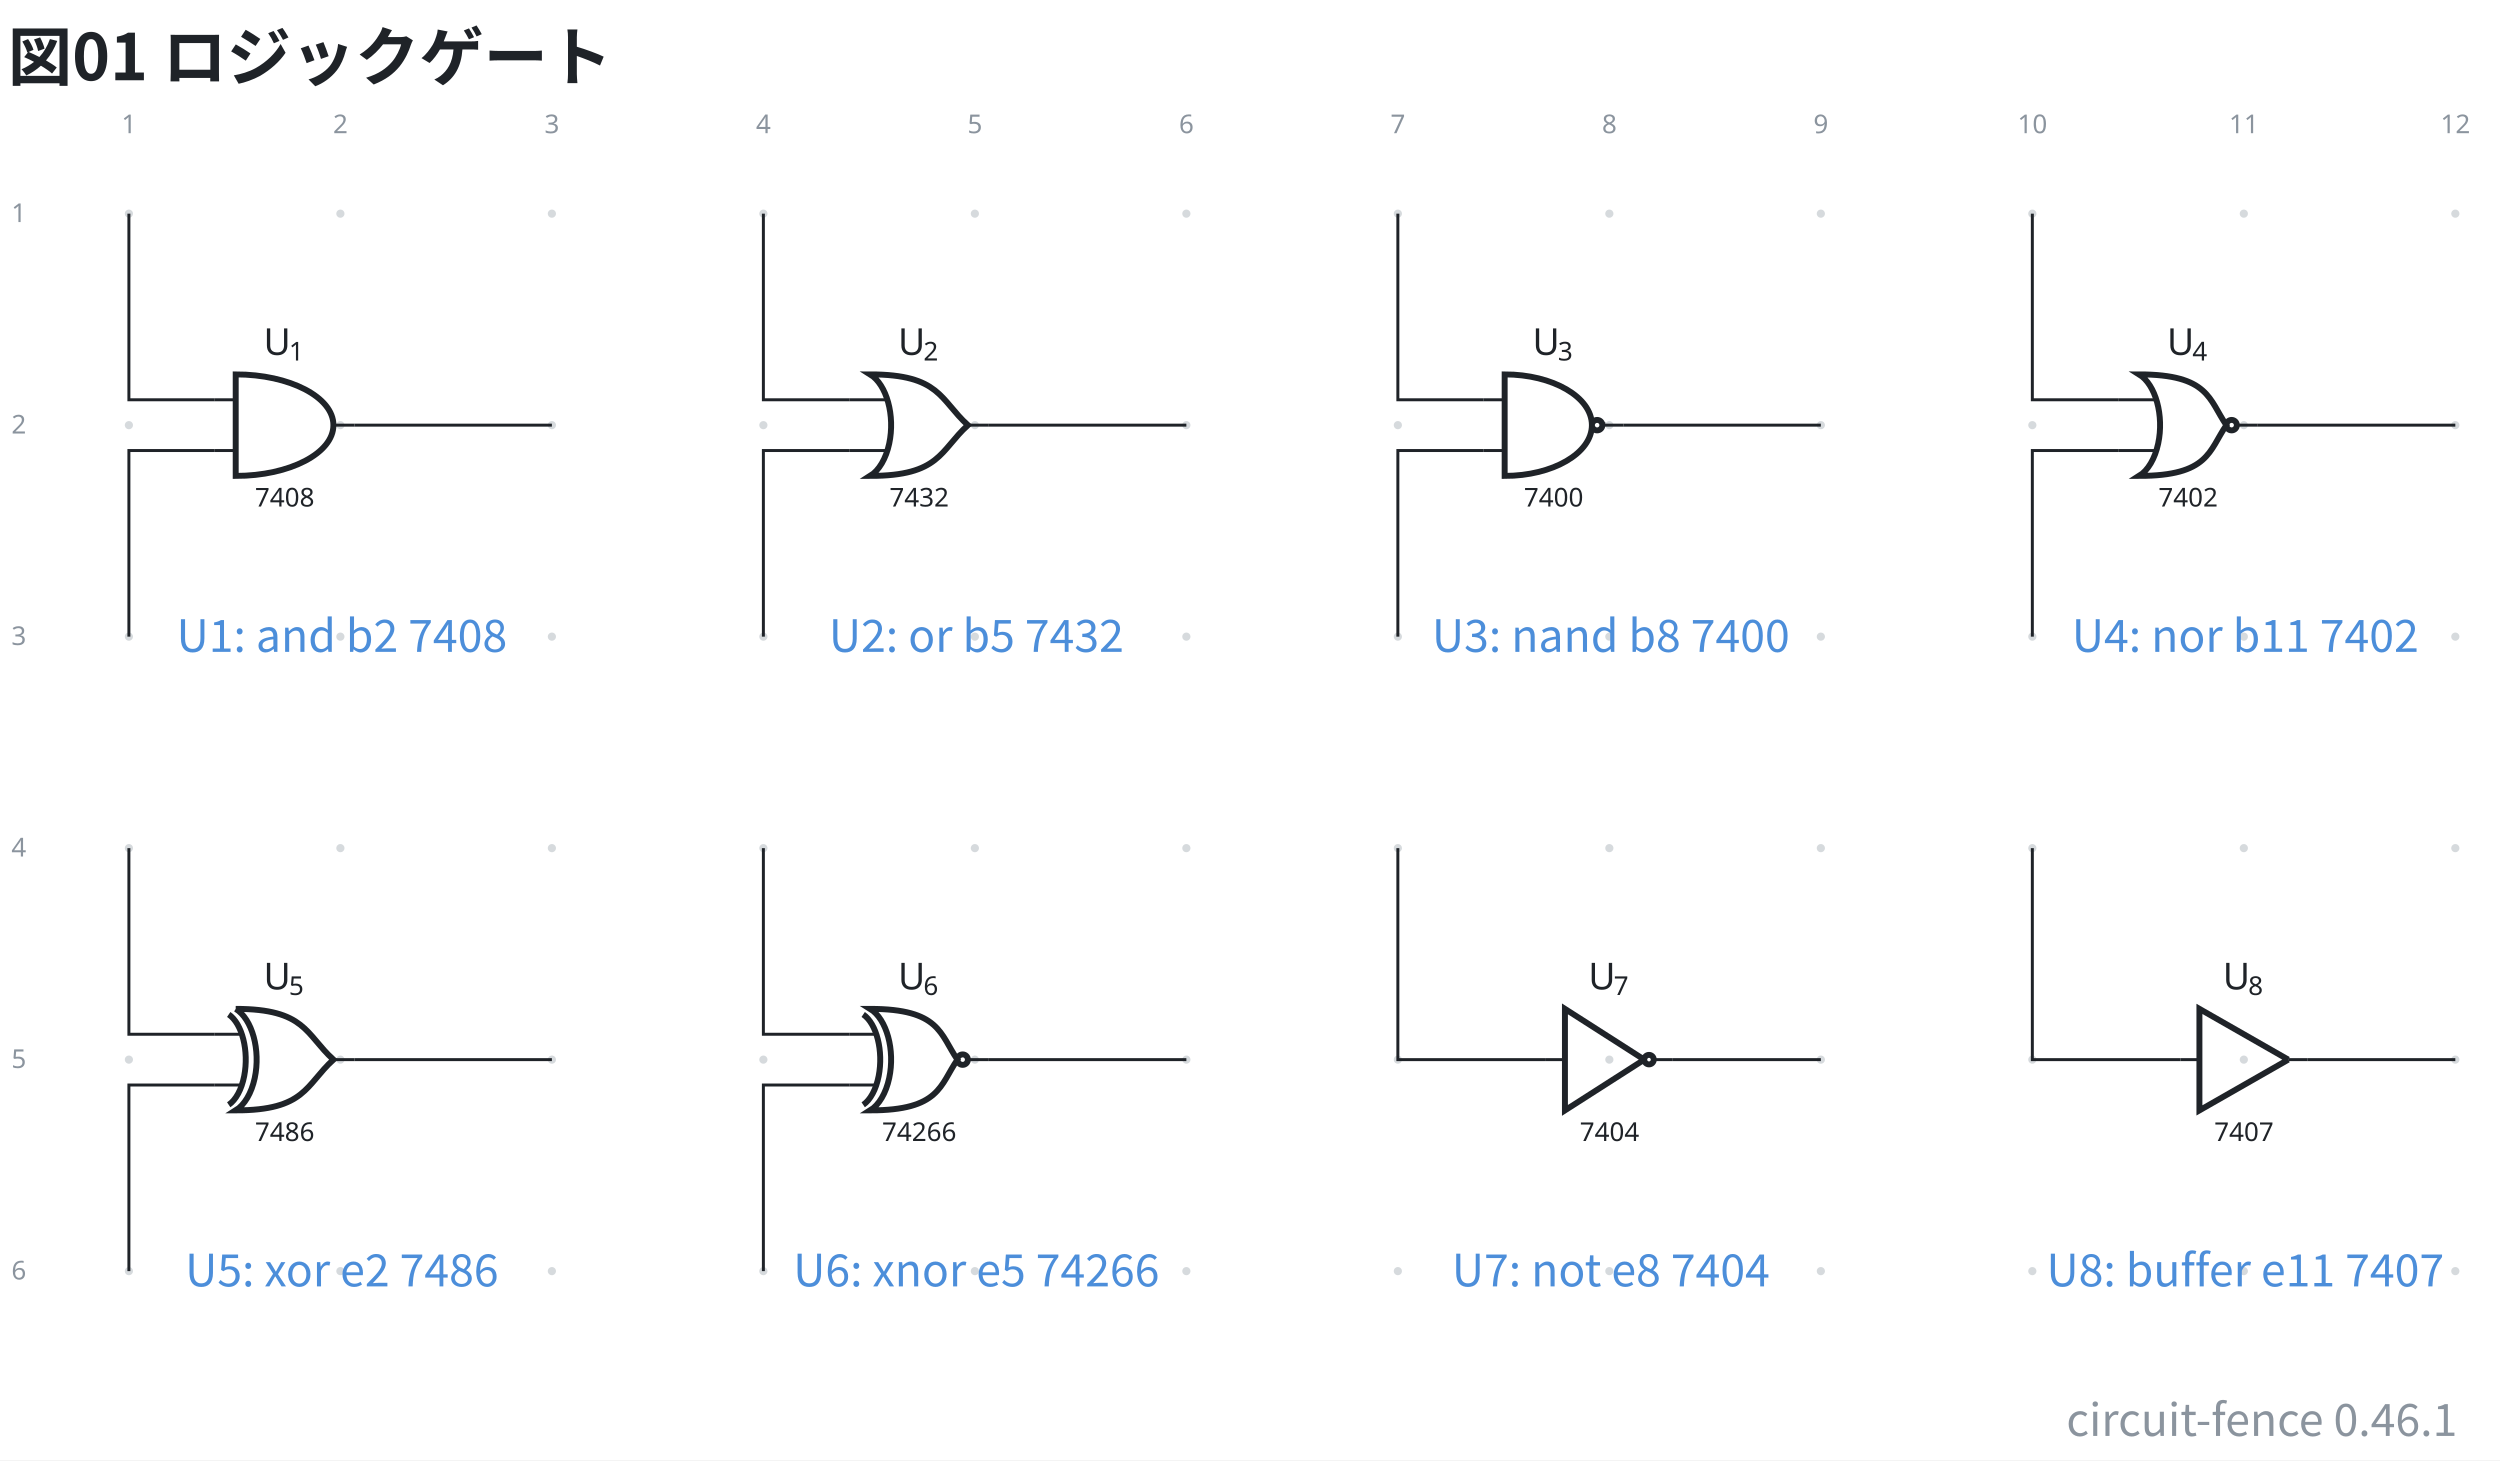
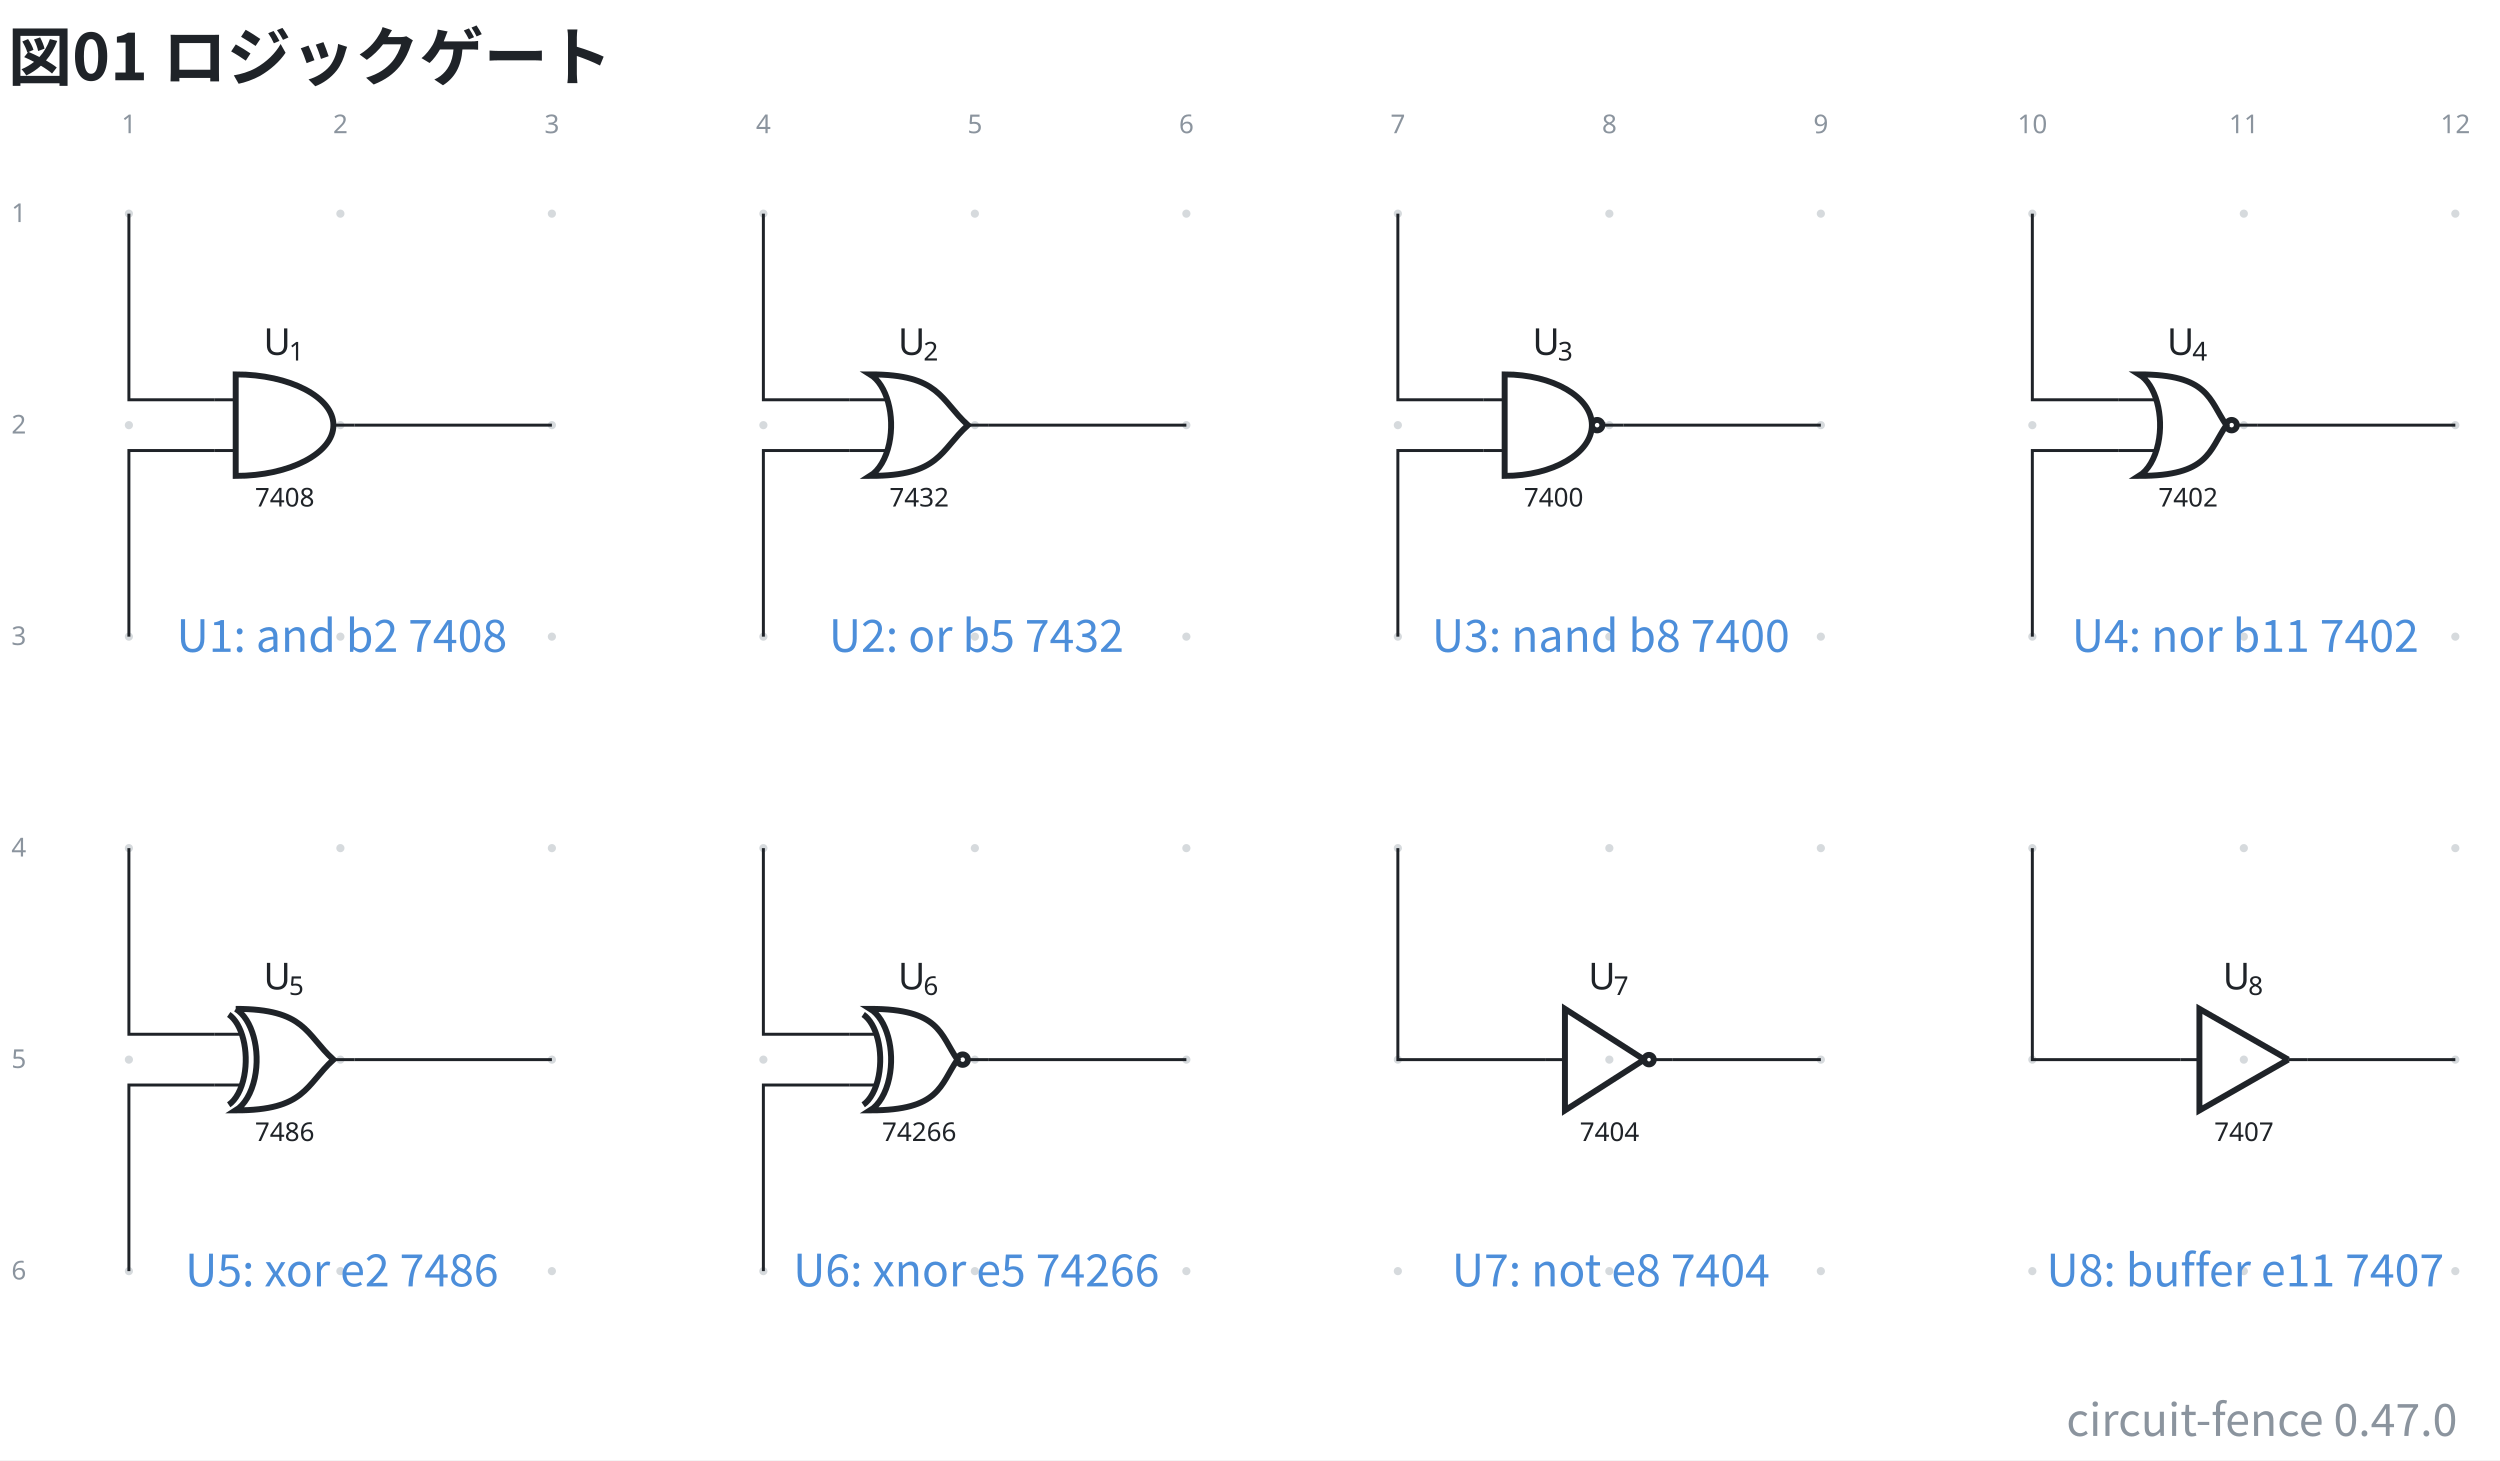
- <svg xmlns="http://www.w3.org/2000/svg" data-figure-paper="#ffffff" data-circuit-fence="0.46.1" fill="#1f2328" width="896.885" height="523.872" viewBox="-72 -72 672.663 392.904">
+ <svg xmlns="http://www.w3.org/2000/svg" data-figure-paper="#ffffff" data-circuit-fence="0.47.0" fill="#1f2328" width="896.885" height="523.872" viewBox="-72 -72 672.663 392.904">
  <rect x="-72" y="-72" width="672.663" height="392.904" fill="#ffffff" />
  <g stroke="#1f2328" stroke-miterlimit="10" stroke-width=".8">
    <path fill="#8b949e" fill-opacity=".35" stroke="none" stroke-opacity=".35" d="M-36.218-14.511a1.1 1.1 0 1 0-2.2 0 1.1 1.1 0 0 0 2.2 0M-36.218 42.394a1.1 1.1 0 1 0-2.2 0 1.1 1.1 0 0 0 2.2 0M-36.218 99.3a1.1 1.1 0 1 0-2.2 0 1.1 1.1 0 0 0 2.2 0M-36.218 156.205a1.1 1.1 0 1 0-2.2 0 1.1 1.1 0 0 0 2.2 0M-36.218 213.11a1.1 1.1 0 1 0-2.2 0 1.1 1.1 0 0 0 2.2 0M-36.218 270.016a1.1 1.1 0 1 0-2.2 0 1.1 1.1 0 0 0 2.2 0M20.688-14.511a1.1 1.1 0 1 0-2.2 0 1.1 1.1 0 0 0 2.2 0M20.688 42.394a1.1 1.1 0 1 0-2.2 0 1.1 1.1 0 0 0 2.2 0M20.688 99.3a1.1 1.1 0 1 0-2.2 0 1.1 1.1 0 0 0 2.2 0M20.688 156.205a1.1 1.1 0 1 0-2.2 0 1.1 1.1 0 0 0 2.2 0M20.688 213.11a1.1 1.1 0 1 0-2.2 0 1.1 1.1 0 0 0 2.2 0M20.688 270.016a1.1 1.1 0 1 0-2.2 0 1.1 1.1 0 0 0 2.2 0M77.593-14.511a1.1 1.1 0 1 0-2.2 0 1.1 1.1 0 0 0 2.2 0M77.593 42.394a1.1 1.1 0 1 0-2.2 0 1.1 1.1 0 0 0 2.2 0M77.593 99.3a1.1 1.1 0 1 0-2.2 0 1.1 1.1 0 0 0 2.2 0M77.593 156.205a1.1 1.1 0 1 0-2.2 0 1.1 1.1 0 0 0 2.2 0M77.593 213.11a1.1 1.1 0 1 0-2.2 0 1.1 1.1 0 0 0 2.2 0M77.593 270.016a1.1 1.1 0 1 0-2.2 0 1.1 1.1 0 0 0 2.2 0M134.499-14.511a1.1 1.1 0 1 0-2.2 0 1.1 1.1 0 0 0 2.2 0M134.499 42.394a1.1 1.1 0 1 0-2.2 0 1.1 1.1 0 0 0 2.2 0M134.499 99.3a1.1 1.1 0 1 0-2.2 0 1.1 1.1 0 0 0 2.2 0M134.499 156.205a1.1 1.1 0 1 0-2.2 0 1.1 1.1 0 0 0 2.2 0M134.499 213.11a1.1 1.1 0 1 0-2.2 0 1.1 1.1 0 0 0 2.2 0M134.499 270.016a1.1 1.1 0 1 0-2.2 0 1.1 1.1 0 0 0 2.2 0M191.404-14.511a1.1 1.1 0 1 0-2.2 0 1.1 1.1 0 0 0 2.2 0M191.404 42.394a1.1 1.1 0 1 0-2.2 0 1.1 1.1 0 0 0 2.2 0M191.404 99.3a1.1 1.1 0 1 0-2.2 0 1.1 1.1 0 0 0 2.2 0M191.404 156.205a1.1 1.1 0 1 0-2.2 0 1.1 1.1 0 0 0 2.2 0M191.404 213.11a1.1 1.1 0 1 0-2.2 0 1.1 1.1 0 0 0 2.2 0M191.404 270.016a1.1 1.1 0 1 0-2.2 0 1.1 1.1 0 0 0 2.2 0M248.31-14.511a1.1 1.1 0 1 0-2.2 0 1.1 1.1 0 0 0 2.2 0M248.31 42.394a1.1 1.1 0 1 0-2.2 0 1.1 1.1 0 0 0 2.2 0M248.31 99.3a1.1 1.1 0 1 0-2.2 0 1.1 1.1 0 0 0 2.2 0M248.31 156.205a1.1 1.1 0 1 0-2.2 0 1.1 1.1 0 0 0 2.2 0M248.31 213.11a1.1 1.1 0 1 0-2.2 0 1.1 1.1 0 0 0 2.2 0M248.31 270.016a1.1 1.1 0 1 0-2.2 0 1.1 1.1 0 0 0 2.2 0M305.215-14.511a1.1 1.1 0 1 0-2.2 0 1.1 1.1 0 0 0 2.2 0M305.215 42.394a1.1 1.1 0 1 0-2.2 0 1.1 1.1 0 0 0 2.2 0M305.215 99.3a1.1 1.1 0 1 0-2.2 0 1.1 1.1 0 0 0 2.2 0M305.215 156.205a1.1 1.1 0 1 0-2.2 0 1.1 1.1 0 0 0 2.2 0M305.215 213.11a1.1 1.1 0 1 0-2.2 0 1.1 1.1 0 0 0 2.2 0M305.215 270.016a1.1 1.1 0 1 0-2.2 0 1.1 1.1 0 0 0 2.2 0M362.12-14.511a1.1 1.1 0 1 0-2.2 0 1.1 1.1 0 0 0 2.2 0M362.12 42.394a1.1 1.1 0 1 0-2.2 0 1.1 1.1 0 0 0 2.2 0M362.12 99.3a1.1 1.1 0 1 0-2.2 0 1.1 1.1 0 0 0 2.2 0M362.12 156.205a1.1 1.1 0 1 0-2.2 0 1.1 1.1 0 0 0 2.2 0M362.12 213.11a1.1 1.1 0 1 0-2.2 0 1.1 1.1 0 0 0 2.2 0M362.12 270.016a1.1 1.1 0 1 0-2.2 0 1.1 1.1 0 0 0 2.2 0M419.026-14.511a1.1 1.1 0 1 0-2.2 0 1.1 1.1 0 0 0 2.2 0M419.026 42.394a1.1 1.1 0 1 0-2.2 0 1.1 1.1 0 0 0 2.2 0M419.026 99.3a1.1 1.1 0 1 0-2.2 0 1.1 1.1 0 0 0 2.2 0M419.026 156.205a1.1 1.1 0 1 0-2.2 0 1.1 1.1 0 0 0 2.2 0M419.026 213.11a1.1 1.1 0 1 0-2.2 0 1.1 1.1 0 0 0 2.2 0M419.026 270.016a1.1 1.1 0 1 0-2.2 0 1.1 1.1 0 0 0 2.2 0M475.932-14.511a1.1 1.1 0 1 0-2.2 0 1.1 1.1 0 0 0 2.2 0M475.932 42.394a1.1 1.1 0 1 0-2.2 0 1.1 1.1 0 0 0 2.2 0M475.932 99.3a1.1 1.1 0 1 0-2.2 0 1.1 1.1 0 0 0 2.2 0M475.932 156.205a1.1 1.1 0 1 0-2.2 0 1.1 1.1 0 0 0 2.2 0M475.932 213.11a1.1 1.1 0 1 0-2.2 0 1.1 1.1 0 0 0 2.2 0M475.932 270.016a1.1 1.1 0 1 0-2.2 0 1.1 1.1 0 0 0 2.2 0M532.837-14.511a1.1 1.1 0 1 0-2.2 0 1.1 1.1 0 0 0 2.2 0M532.837 42.394a1.1 1.1 0 1 0-2.2 0 1.1 1.1 0 0 0 2.2 0M532.837 99.3a1.1 1.1 0 1 0-2.2 0 1.1 1.1 0 0 0 2.2 0M532.837 156.205a1.1 1.1 0 1 0-2.2 0 1.1 1.1 0 0 0 2.2 0M532.837 213.11a1.1 1.1 0 1 0-2.2 0 1.1 1.1 0 0 0 2.2 0M532.837 270.016a1.1 1.1 0 1 0-2.2 0 1.1 1.1 0 0 0 2.2 0M589.743-14.511a1.1 1.1 0 1 0-2.2 0 1.1 1.1 0 0 0 2.2 0M589.743 42.394a1.1 1.1 0 1 0-2.2 0 1.1 1.1 0 0 0 2.2 0M589.743 99.3a1.1 1.1 0 1 0-2.2 0 1.1 1.1 0 0 0 2.2 0M589.743 156.205a1.1 1.1 0 1 0-2.2 0 1.1 1.1 0 0 0 2.2 0M589.743 213.11a1.1 1.1 0 1 0-2.2 0 1.1 1.1 0 0 0 2.2 0M589.743 270.016a1.1 1.1 0 1 0-2.2 0 1.1 1.1 0 0 0 2.2 0m-1.1 0" />
    <g fill="#8b949e" stroke="#8b949e">
      <text x="-37.318" y="-14.511" fill="#8b949e" stroke="none" font-family="cmr7" font-size="7" transform="translate(-1.993 -21.645)">1</text>
    </g>
    <g fill="#8b949e" stroke="#8b949e">
      <text x="-37.318" y="-14.511" fill="#8b949e" stroke="none" font-family="cmr7" font-size="7" transform="translate(54.912 -21.645)">2</text>
    </g>
    <g fill="#8b949e" stroke="#8b949e">
      <text x="-37.318" y="-14.511" fill="#8b949e" stroke="none" font-family="cmr7" font-size="7" transform="translate(111.818 -21.645)">3</text>
    </g>
    <g fill="#8b949e" stroke="#8b949e">
      <text x="-37.318" y="-14.511" fill="#8b949e" stroke="none" font-family="cmr7" font-size="7" transform="translate(168.723 -21.645)">4</text>
    </g>
    <g fill="#8b949e" stroke="#8b949e">
      <text x="-37.318" y="-14.511" fill="#8b949e" stroke="none" font-family="cmr7" font-size="7" transform="translate(225.629 -21.645)">5</text>
    </g>
    <g fill="#8b949e" stroke="#8b949e">
      <text x="-37.318" y="-14.511" fill="#8b949e" stroke="none" font-family="cmr7" font-size="7" transform="translate(282.534 -21.645)">6</text>
    </g>
    <g fill="#8b949e" stroke="#8b949e">
      <text x="-37.318" y="-14.511" fill="#8b949e" stroke="none" font-family="cmr7" font-size="7" transform="translate(339.44 -21.645)">7</text>
    </g>
    <g fill="#8b949e" stroke="#8b949e">
      <text x="-37.318" y="-14.511" fill="#8b949e" stroke="none" font-family="cmr7" font-size="7" transform="translate(396.345 -21.645)">8</text>
    </g>
    <g fill="#8b949e" stroke="#8b949e">
      <text x="-37.318" y="-14.511" fill="#8b949e" stroke="none" font-family="cmr7" font-size="7" transform="translate(453.25 -21.645)">9</text>
    </g>
    <g fill="#8b949e" stroke="#8b949e">
      <text x="-37.318" y="-14.511" fill="#8b949e" stroke="none" font-family="cmr7" font-size="7" transform="translate(508.163 -21.645)">10</text>
    </g>
    <g fill="#8b949e" stroke="#8b949e">
      <text x="-37.318" y="-14.511" fill="#8b949e" stroke="none" font-family="cmr7" font-size="7" transform="translate(565.069 -21.645)">11</text>
    </g>
    <g fill="#8b949e" stroke="#8b949e">
      <text x="-37.318" y="-14.511" fill="#8b949e" stroke="none" font-family="cmr7" font-size="7" transform="translate(621.974 -21.645)">12</text>
    </g>
    <g fill="#8b949e" stroke="#8b949e">
      <text x="-37.318" y="-14.511" fill="#8b949e" stroke="none" font-family="cmr7" font-size="7" transform="translate(-31.62 2.256)">1</text>
    </g>
    <g fill="#8b949e" stroke="#8b949e">
      <text x="-37.318" y="-14.511" fill="#8b949e" stroke="none" font-family="cmr7" font-size="7" transform="translate(-31.62 59.161)">2</text>
    </g>
    <g fill="#8b949e" stroke="#8b949e">
      <text x="-37.318" y="-14.511" fill="#8b949e" stroke="none" font-family="cmr7" font-size="7" transform="translate(-31.62 116.067)">3</text>
    </g>
    <g fill="#8b949e" stroke="#8b949e">
      <text x="-37.318" y="-14.511" fill="#8b949e" stroke="none" font-family="cmr7" font-size="7" transform="translate(-31.62 172.972)">4</text>
    </g>
    <g fill="#8b949e" stroke="#8b949e">
      <text x="-37.318" y="-14.511" fill="#8b949e" stroke="none" font-family="cmr7" font-size="7" transform="translate(-31.62 229.877)">5</text>
    </g>
    <g fill="#8b949e" stroke="#8b949e">
      <text x="-37.318" y="-14.511" fill="#8b949e" stroke="none" font-family="cmr7" font-size="7" transform="translate(-31.62 286.783)">6</text>
    </g>
    <path fill="none" d="M-14.214 35.566h5.633m-5.633 13.657h5.633m31.924-6.829H17.71" />
    <g stroke-width="1.6">
      <path fill="none" d="M-8.58 28.737v27.315c14.52 0 26.29-6.115 26.29-13.658S5.94 28.737-8.58 28.737Z" />
    </g>
    <text x="-37.318" y="-14.511" stroke="none" font-family="cmr7" font-size="7" transform="translate(33.91 78.807)">7408</text>
    <g stroke="none">
      <text x="-37.318" y="-14.511" font-family="cmmi10" font-size="10" transform="translate(36.225 38.015)">U</text>
      <text x="-30.49" y="-13.011" font-family="cmr7" font-size="7" transform="translate(36.225 38.015)">1</text>
    </g>
    <path fill="none" d="M156.502 35.566h10.264m-10.264 13.657h10.264m27.294-6.829h-5.634" />
    <g stroke-width="1.6">
      <path fill="none" d="M162.136 28.737c4.444 2.745 6.735 11.085 5.118 18.627-.866 4.036-2.74 7.217-5.118 8.686 18.779.002 18.779-6.827 26.29-13.656-7.511-6.828-7.511-13.657-26.29-13.657Z" />
    </g>
    <text x="-37.318" y="-14.511" stroke="none" font-family="cmr7" font-size="7" transform="translate(204.627 78.807)">7432</text>
    <g stroke="none">
      <text x="-37.318" y="-14.511" font-family="cmmi10" font-size="10" transform="translate(206.942 38.015)">U</text>
      <text x="-30.49" y="-13.011" font-family="cmr7" font-size="7" transform="translate(206.942 38.015)">2</text>
    </g>
    <path fill="none" d="M327.219 35.566h5.633m-5.633 13.657h5.633m31.924-6.829h-5.633" />
    <g stroke-width="1.6">
      <path fill="none" d="M332.852 28.737v27.315c12.965 0 23.474-6.115 23.474-13.658s-10.51-13.657-23.474-13.657Zm26.29 13.657a1.408 1.408 0 1 0-2.816 0 1.408 1.408 0 0 0 2.817 0Zm-1.408 0" />
    </g>
    <text x="-37.318" y="-14.511" stroke="none" font-family="cmr7" font-size="7" transform="translate(375.343 78.807)">7400</text>
    <g stroke="none">
      <text x="-37.318" y="-14.511" font-family="cmmi10" font-size="10" transform="translate(377.658 38.015)">U</text>
      <text x="-30.49" y="-13.011" font-family="cmr7" font-size="7" transform="translate(377.658 38.015)">3</text>
    </g>
    <path fill="none" d="M497.935 35.566H508.2m-10.264 13.657H508.2m27.294-6.829h-5.634" />
    <g stroke-width="1.6">
      <path fill="none" d="M503.569 28.737c4.444 2.745 6.735 11.085 5.118 18.627-.866 4.036-2.74 7.217-5.118 8.686 18.779.002 18.779-6.827 23.473-13.656-4.694-6.828-4.694-13.657-23.473-13.657Zm26.29 13.657a1.408 1.408 0 1 0-2.817 0 1.408 1.408 0 0 0 2.817 0Zm-1.408 0" />
    </g>
    <text x="-37.318" y="-14.511" stroke="none" font-family="cmr7" font-size="7" transform="translate(546.06 78.807)">7402</text>
    <g stroke="none">
      <text x="-37.318" y="-14.511" font-family="cmmi10" font-size="10" transform="translate(548.375 38.015)">U</text>
      <text x="-30.49" y="-13.011" font-family="cmr7" font-size="7" transform="translate(548.375 38.015)">4</text>
    </g>
    <path fill="none" d="M-14.214 206.282h6.74m-6.74 13.657h6.74m30.817-6.828H17.71" />
    <g stroke-width="1.6">
      <path fill="none" d="M-8.58 199.453c4.443 2.746 6.735 11.085 5.117 18.627-.865 4.037-2.74 7.217-5.118 8.686 18.78.002 18.78-6.827 26.29-13.655-7.51-6.829-7.51-13.658-26.29-13.658Z" />
      <path fill="none" d="M-10.459 200.958c3.614 2.443 5.477 9.864 4.162 16.576-.704 3.592-2.228 6.422-4.162 7.73" />
    </g>
    <text x="-37.318" y="-14.511" stroke="none" font-family="cmr7" font-size="7" transform="translate(33.91 249.523)">7486</text>
    <g stroke="none">
      <text x="-37.318" y="-14.511" font-family="cmmi10" font-size="10" transform="translate(36.225 208.732)">U</text>
      <text x="-30.49" y="-13.011" font-family="cmr7" font-size="7" transform="translate(36.225 208.732)">5</text>
    </g>
    <path fill="none" d="M156.502 206.282h6.74m-6.74 13.657h6.74m30.818-6.828h-5.634" />
    <g stroke-width="1.6">
      <path fill="none" d="M162.136 199.453c4.444 2.746 6.735 11.085 5.118 18.627-.866 4.037-2.74 7.217-5.118 8.686 18.779.002 18.779-6.827 23.473-13.655-4.694-6.829-4.694-13.658-23.473-13.658Zm26.29 13.658a1.408 1.408 0 1 0-2.816 0 1.408 1.408 0 0 0 2.816 0Zm-1.408 0" />
      <path fill="none" d="M160.258 200.958c3.613 2.443 5.477 9.864 4.161 16.576-.703 3.592-2.227 6.422-4.161 7.73" />
    </g>
    <text x="-37.318" y="-14.511" stroke="none" font-family="cmr7" font-size="7" transform="translate(202.633 249.523)">74266</text>
    <g stroke="none">
      <text x="-37.318" y="-14.511" font-family="cmmi10" font-size="10" transform="translate(206.942 208.732)">U</text>
      <text x="-30.49" y="-13.011" font-family="cmr7" font-size="7" transform="translate(206.942 208.732)">6</text>
    </g>
    <g fill="none" stroke-width="1.6">
      <path d="m370.41 213.11-21.34-13.657v27.315l21.34-13.657M372.97 213.11a1.28 1.28 0 1 0-2.56 0 1.28 1.28 0 0 0 2.56 0Zm-1.28 0" />
    </g>
    <path fill="none" d="M343.95 213.11h5.12m29.022 0h-5.121" />
    <text x="-37.318" y="-14.511" stroke="none" font-family="cmr7" font-size="7" transform="translate(390.366 249.523)">7404</text>
    <g stroke="none">
      <text x="-37.318" y="-14.511" font-family="cmmi10" font-size="10" transform="translate(392.681 208.732)">U</text>
      <text x="-30.49" y="-13.011" font-family="cmr7" font-size="7" transform="translate(392.681 208.732)">7</text>
    </g>
    <path fill="none" stroke-width="1.6" d="m543.687 213.11-23.9-13.657v27.315l23.9-13.657" />
    <path fill="none" d="M514.666 213.11h5.121m29.022 0h-5.122" />
    <text x="-37.318" y="-14.511" stroke="none" font-family="cmr7" font-size="7" transform="translate(561.083 249.523)">7407</text>
    <g stroke="none">
      <text x="-37.318" y="-14.511" font-family="cmmi10" font-size="10" transform="translate(563.398 208.732)">U</text>
      <text x="-30.49" y="-13.011" font-family="cmr7" font-size="7" transform="translate(563.398 208.732)">8</text>
    </g>
    <path fill="none" d="M-37.318-14.511v50.077h23.104M-37.318 99.3V49.223h23.104M23.343 42.394h53.15M133.399-14.511v50.077h23.103M133.399 99.3V49.223h23.103M194.06 42.394h53.15M304.115-14.511v50.077h23.104M304.115 99.3V49.223h23.104M364.776 42.394h53.15M474.832-14.511v50.077h23.103M474.832 99.3V49.223h23.103M535.493 42.394h53.15M-37.318 156.205v50.077h23.104M-37.318 270.016V219.94h23.104M23.343 213.11h53.15M133.399 156.205v50.077h23.103M133.399 270.016V219.94h23.103M194.06 213.11h53.15M304.115 156.205v56.906h39.834M378.092 213.11h39.834M474.832 156.205v56.906h39.834M548.809 213.11h39.834" />
    <g>
      <text x="-37.318" y="-14.511" fill="#4c8eda" stroke="none" font-family="'Noto Sans CJK JP','Noto Sans JP','Hiragino Sans','Yu Gothic',sans-serif" font-size="12" transform="translate(57.305 117.911)" text-anchor="middle">U1: and b2 7408</text>
    </g>
    <g>
      <text x="-37.318" y="-14.511" fill="#4c8eda" stroke="none" font-family="'Noto Sans CJK JP','Noto Sans JP','Hiragino Sans','Yu Gothic',sans-serif" font-size="12" transform="translate(228.022 117.911)" text-anchor="middle">U2: or b5 7432</text>
    </g>
    <g>
      <text x="-37.318" y="-14.511" fill="#4c8eda" stroke="none" font-family="'Noto Sans CJK JP','Noto Sans JP','Hiragino Sans','Yu Gothic',sans-serif" font-size="12" transform="translate(398.738 117.911)" text-anchor="middle">U3: nand b8 7400</text>
    </g>
    <g>
      <text x="-37.318" y="-14.511" fill="#4c8eda" stroke="none" font-family="'Noto Sans CJK JP','Noto Sans JP','Hiragino Sans','Yu Gothic',sans-serif" font-size="12" transform="translate(569.455 117.911)" text-anchor="middle">U4: nor b11 7402</text>
    </g>
    <g>
      <text x="-37.318" y="-14.511" fill="#4c8eda" stroke="none" font-family="'Noto Sans CJK JP','Noto Sans JP','Hiragino Sans','Yu Gothic',sans-serif" font-size="12" transform="translate(57.305 288.627)" text-anchor="middle">U5: xor e2 7486</text>
    </g>
    <g>
      <text x="-37.318" y="-14.511" fill="#4c8eda" stroke="none" font-family="'Noto Sans CJK JP','Noto Sans JP','Hiragino Sans','Yu Gothic',sans-serif" font-size="12" transform="translate(228.022 288.627)" text-anchor="middle">U6: xnor e5 74266</text>
    </g>
    <g>
      <text x="-37.318" y="-14.511" fill="#4c8eda" stroke="none" font-family="'Noto Sans CJK JP','Noto Sans JP','Hiragino Sans','Yu Gothic',sans-serif" font-size="12" transform="translate(398.738 288.627)" text-anchor="middle">U7: not e8 7404</text>
    </g>
    <g>
      <text x="-37.318" y="-14.511" fill="#4c8eda" stroke="none" font-family="'Noto Sans CJK JP','Noto Sans JP','Hiragino Sans','Yu Gothic',sans-serif" font-size="12" transform="translate(569.455 288.627)" text-anchor="middle">U8: buffer e11 7407</text>
    </g>
    <g>
      <text x="-37.318" y="-14.511" fill="#1f2328" stroke="none" font-family="'Noto Sans CJK JP','Noto Sans JP','Hiragino Sans','Yu Gothic',sans-serif" font-size="17.28" transform="translate(-32.552 -35.889)" font-weight="bold">図01 ロジックゲート</text>
    </g>
    <g>
-       <text x="-37.318" y="-14.511" fill="#8b949e" stroke="none" font-family="'Noto Sans CJK JP','Noto Sans JP','Hiragino Sans','Yu Gothic',sans-serif" font-size="12" transform="translate(626.503 328.872)" text-anchor="end">circuit-fence 0.46.1</text>
+       <text x="-37.318" y="-14.511" fill="#8b949e" stroke="none" font-family="'Noto Sans CJK JP','Noto Sans JP','Hiragino Sans','Yu Gothic',sans-serif" font-size="12" transform="translate(626.503 328.872)" text-anchor="end">circuit-fence 0.47.0</text>
    </g>
  </g>
</svg>
